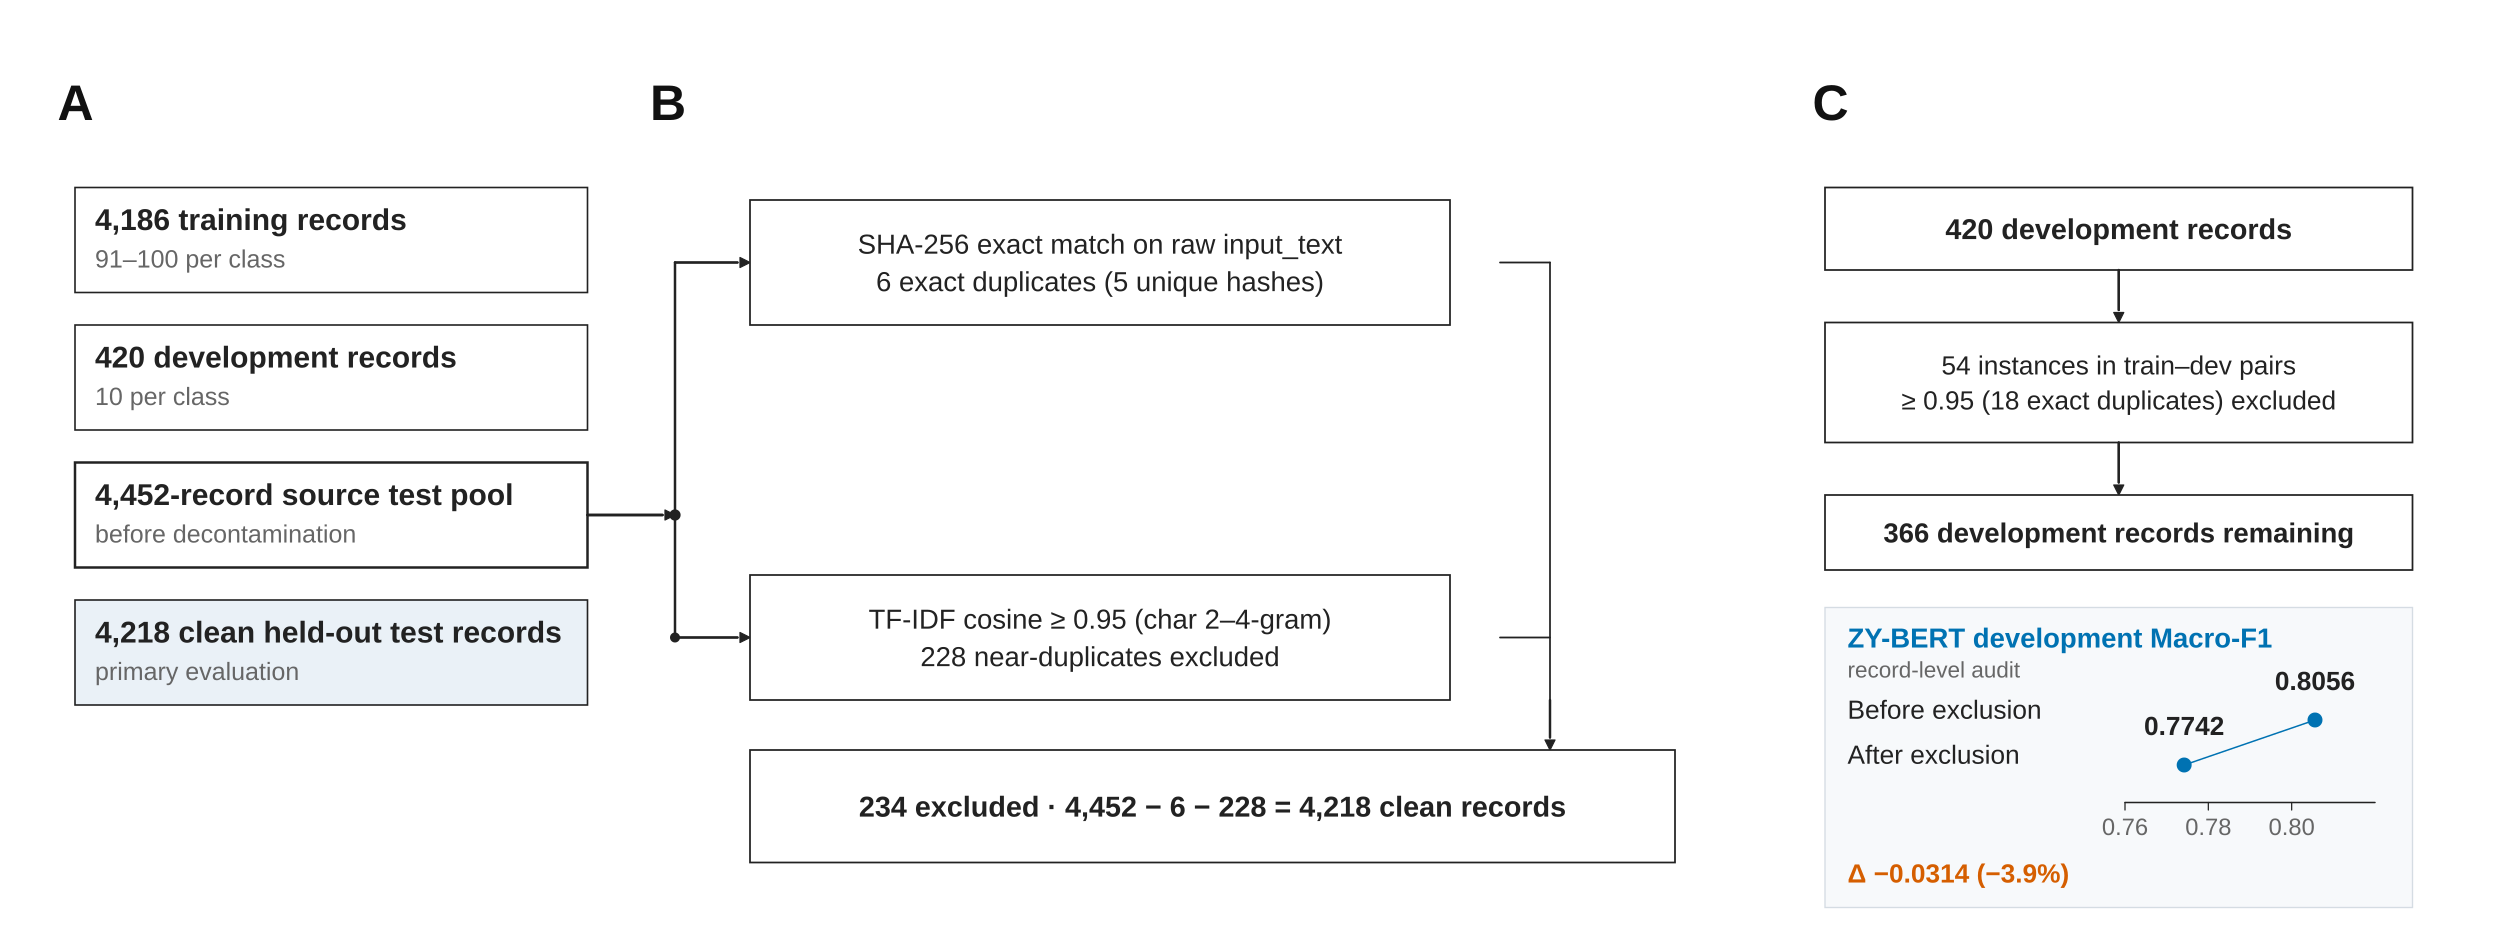
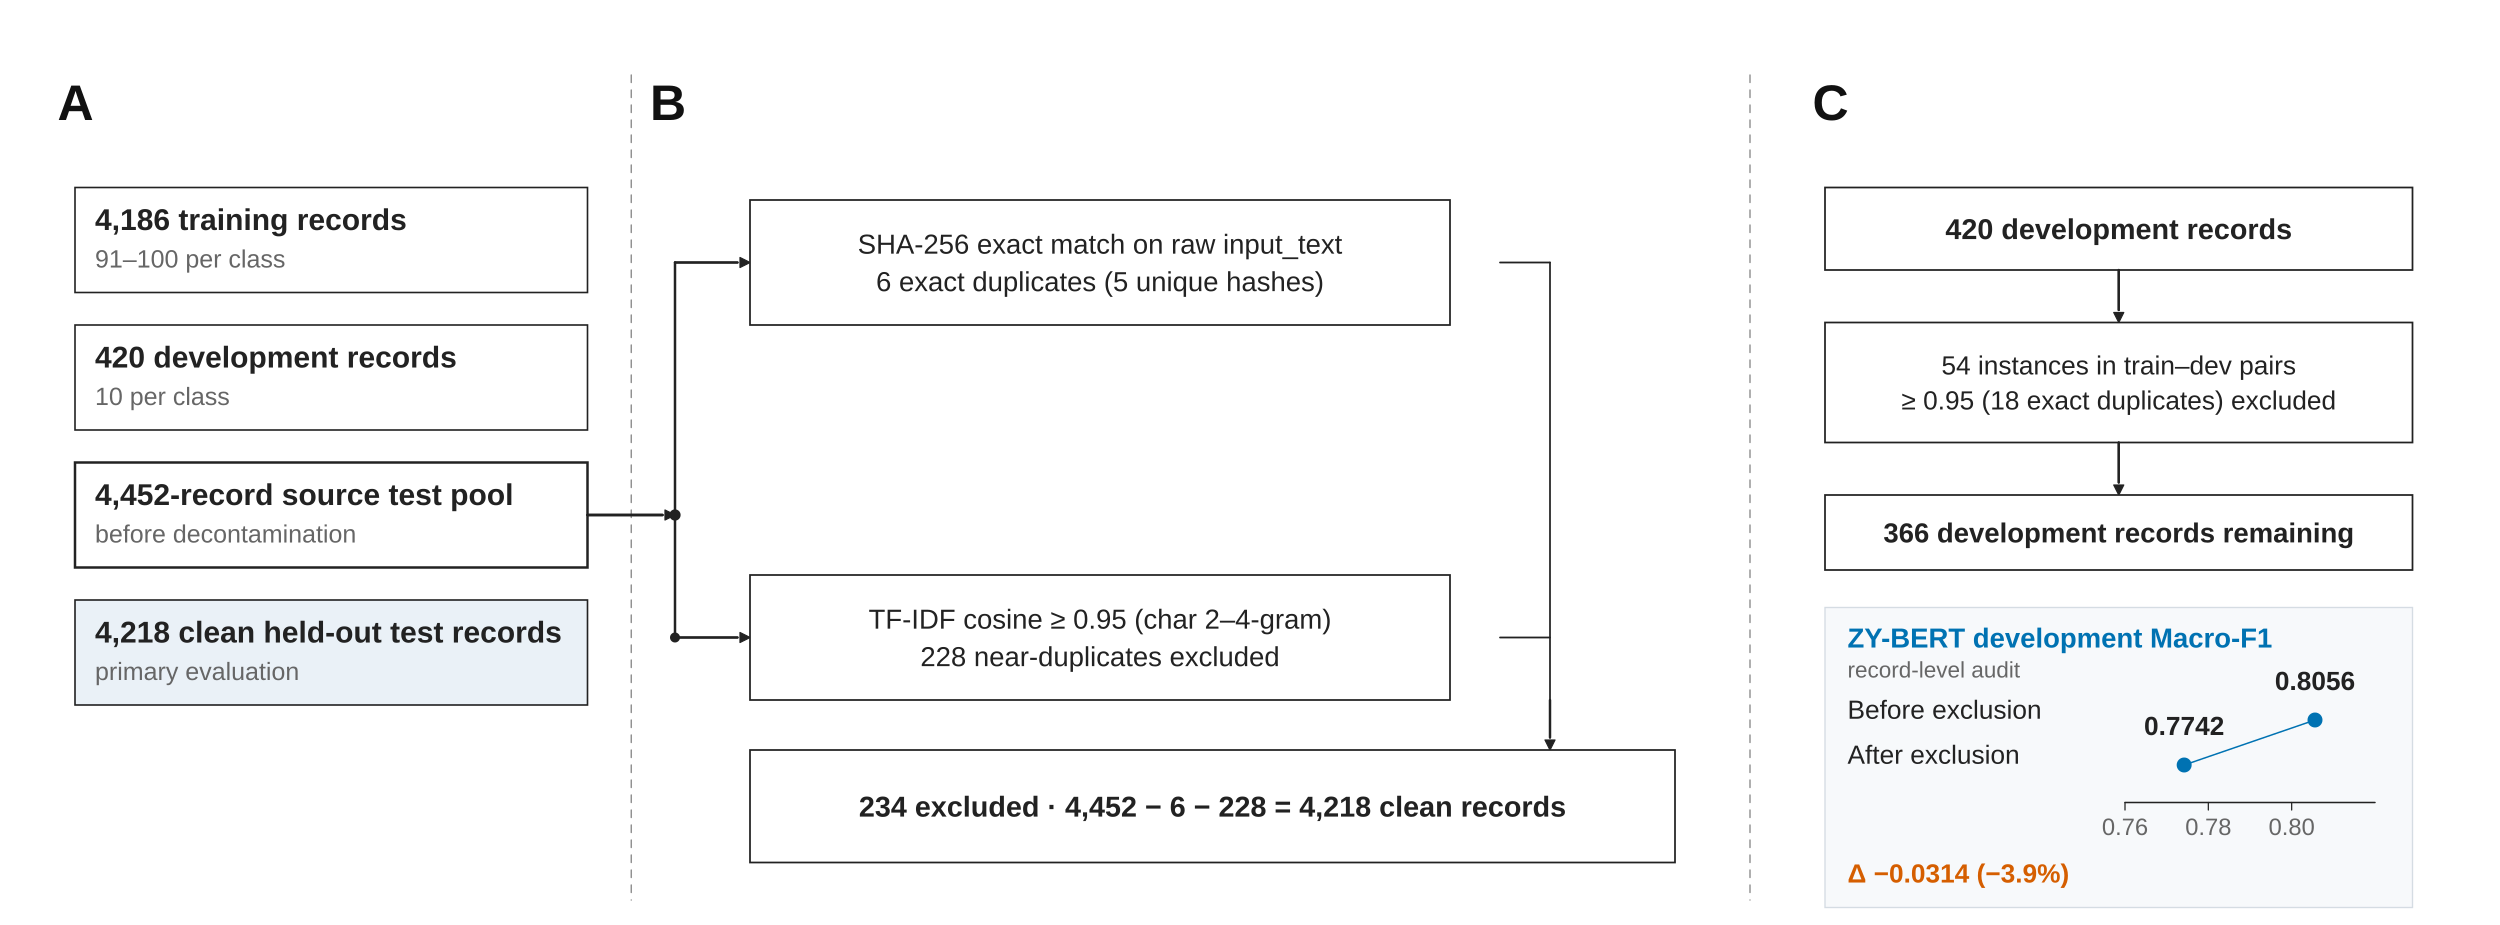
<svg xmlns="http://www.w3.org/2000/svg" width="2000" height="740" viewBox="0 0 2000 740">
  <rect width="2000" height="740" fill="#FFFFFF" />
+   <line x1="505" y1="60" x2="505" y2="720" stroke="#8A8A8A" stroke-width="1.1" stroke-dasharray="6 6" opacity="1" stroke-linecap="round" />
+   <line x1="1400" y1="60" x2="1400" y2="720" stroke="#8A8A8A" stroke-width="1.1" stroke-dasharray="6 6" opacity="1" stroke-linecap="round" />
  <text x="46" y="96" font-family="Arial, Helvetica, sans-serif" font-size="40" font-weight="700" fill="#111111" text-anchor="start">A</text>
  <rect x="60" y="150" width="410" height="84" rx="0" fill="#FFFFFF" stroke="#222222" stroke-width="1.3" opacity="1" />
  <text x="76" y="184" font-family="Arial, Helvetica, sans-serif" font-size="24" font-weight="600" fill="#222222" text-anchor="start">4,186 training records</text>
  <text x="76" y="214" font-family="Arial, Helvetica, sans-serif" font-size="20" font-weight="400" fill="#666666" text-anchor="start">91–100 per class</text>
  <rect x="60" y="260" width="410" height="84" rx="0" fill="#FFFFFF" stroke="#222222" stroke-width="1.3" opacity="1" />
  <text x="76" y="294" font-family="Arial, Helvetica, sans-serif" font-size="24" font-weight="600" fill="#222222" text-anchor="start">420 development records</text>
  <text x="76" y="324" font-family="Arial, Helvetica, sans-serif" font-size="20" font-weight="400" fill="#666666" text-anchor="start">10 per class</text>
  <rect x="60" y="370" width="410" height="84" rx="0" fill="#FFFFFF" stroke="#222222" stroke-width="2.0" opacity="1" />
  <text x="76" y="404" font-family="Arial, Helvetica, sans-serif" font-size="24" font-weight="600" fill="#222222" text-anchor="start">4,452-record source test pool</text>
  <text x="76" y="434" font-family="Arial, Helvetica, sans-serif" font-size="20" font-weight="400" fill="#666666" text-anchor="start">before decontamination</text>
  <rect x="60" y="480" width="410" height="84" rx="0" fill="#EAF1F7" stroke="#222222" stroke-width="1.3" opacity="1" />
  <text x="76" y="514" font-family="Arial, Helvetica, sans-serif" font-size="24" font-weight="600" fill="#222222" text-anchor="start">4,218 clean held-out test records</text>
  <text x="76" y="544" font-family="Arial, Helvetica, sans-serif" font-size="20" font-weight="400" fill="#666666" text-anchor="start">primary evaluation</text>
  <text x="520" y="96" font-family="Arial, Helvetica, sans-serif" font-size="40" font-weight="700" fill="#111111" text-anchor="start">B</text>
  <line x1="470" y1="412" x2="530.0" y2="412.0" stroke="#222222" stroke-width="2" opacity="1" stroke-linecap="round" />
  <line x1="470" y1="412" x2="530.00" y2="412.00" stroke="#222222" stroke-width="2" stroke-linecap="round" />
  <polygon points="540.00,412.00 532.00,416.00 532.00,408.00" fill="#222222" stroke="#222222" stroke-width="1" stroke-linejoin="round" />
  <circle cx="540" cy="412" r="4.5" fill="#222222" stroke="none" stroke-width="1" />
  <line x1="540" y1="210" x2="540" y2="510" stroke="#222222" stroke-width="2" opacity="1" stroke-linecap="round" />
  <circle cx="540" cy="510" r="4" fill="#222222" stroke="none" stroke-width="1" />
  <line x1="540" y1="210" x2="590.0" y2="210.0" stroke="#222222" stroke-width="1.8" opacity="1" stroke-linecap="round" />
  <line x1="540" y1="210" x2="590.00" y2="210.00" stroke="#222222" stroke-width="1.8" stroke-linecap="round" />
  <polygon points="600.00,210.00 592.00,214.00 592.00,206.00" fill="#222222" stroke="#222222" stroke-width="1" stroke-linejoin="round" />
  <line x1="540" y1="510" x2="590.0" y2="510.0" stroke="#222222" stroke-width="1.8" opacity="1" stroke-linecap="round" />
  <line x1="540" y1="510" x2="590.00" y2="510.00" stroke="#222222" stroke-width="1.8" stroke-linecap="round" />
  <polygon points="600.00,510.00 592.00,514.00 592.00,506.00" fill="#222222" stroke="#222222" stroke-width="1" stroke-linejoin="round" />
  <rect x="600" y="160" width="560" height="100" rx="0" fill="#FFFFFF" stroke="#222222" stroke-width="1.4" opacity="1" />
  <text x="880.0" y="202.92" font-family="Arial, Helvetica, sans-serif" font-size="22" font-weight="400" fill="#222222" text-anchor="middle">SHA-256 exact match on raw input_text</text>
  <text x="880.0" y="232.92" font-family="Arial, Helvetica, sans-serif" font-size="22" font-weight="400" fill="#222222" text-anchor="middle">6 exact duplicates (5 unique hashes)</text>
  <rect x="600" y="460" width="560" height="100" rx="0" fill="#FFFFFF" stroke="#222222" stroke-width="1.4" opacity="1" />
  <text x="880.0" y="502.92" font-family="Arial, Helvetica, sans-serif" font-size="22" font-weight="400" fill="#222222" text-anchor="middle">TF-IDF cosine ≥ 0.95 (char 2–4-gram)</text>
  <text x="880.0" y="532.92" font-family="Arial, Helvetica, sans-serif" font-size="22" font-weight="400" fill="#222222" text-anchor="middle">228 near-duplicates excluded</text>
  <line x1="1200" y1="210" x2="1240" y2="210" stroke="#222222" stroke-width="1.4" opacity="1" stroke-linecap="round" />
  <line x1="1200" y1="510" x2="1240" y2="510" stroke="#222222" stroke-width="1.4" opacity="1" stroke-linecap="round" />
  <line x1="1240" y1="210" x2="1240" y2="560" stroke="#222222" stroke-width="1.4" opacity="1" stroke-linecap="round" />
  <line x1="1240" y1="560" x2="1240.0" y2="590.0" stroke="#222222" stroke-width="1.8" opacity="1" stroke-linecap="round" />
  <line x1="1240" y1="560" x2="1240.00" y2="590.00" stroke="#222222" stroke-width="1.8" stroke-linecap="round" />
  <polygon points="1240.00,600.00 1236.00,592.00 1244.00,592.00" fill="#222222" stroke="#222222" stroke-width="1" stroke-linejoin="round" />
  <rect x="600" y="600" width="740" height="90" rx="0" fill="#FFFFFF" stroke="#222222" stroke-width="1.4" opacity="1" />
  <text x="970.0" y="653.28" font-family="Arial, Helvetica, sans-serif" font-size="23" font-weight="600" fill="#222222" text-anchor="middle">234 excluded  ·  4,452 − 6 − 228 = 4,218 clean records</text>
  <text x="1450" y="96" font-family="Arial, Helvetica, sans-serif" font-size="40" font-weight="700" fill="#111111" text-anchor="start">C</text>
  <rect x="1460" y="150" width="470" height="66" rx="0" fill="#FFFFFF" stroke="#222222" stroke-width="1.4" opacity="1" />
  <text x="1695.0" y="191.28" font-family="Arial, Helvetica, sans-serif" font-size="23" font-weight="600" fill="#222222" text-anchor="middle">420 development records</text>
  <line x1="1695" y1="216" x2="1695.0" y2="248.0" stroke="#222222" stroke-width="1.8" opacity="1" stroke-linecap="round" />
  <line x1="1695" y1="216" x2="1695.00" y2="248.00" stroke="#222222" stroke-width="1.8" stroke-linecap="round" />
  <polygon points="1695.00,258.00 1691.00,250.00 1699.00,250.00" fill="#222222" stroke="#222222" stroke-width="1" stroke-linejoin="round" />
  <rect x="1460" y="258" width="470" height="96" rx="0" fill="#FFFFFF" stroke="#222222" stroke-width="1.4" opacity="1" />
  <text x="1695.0" y="299.56" font-family="Arial, Helvetica, sans-serif" font-size="21" font-weight="400" fill="#222222" text-anchor="middle">54 instances in train–dev pairs</text>
  <text x="1695.0" y="327.56" font-family="Arial, Helvetica, sans-serif" font-size="21" font-weight="400" fill="#222222" text-anchor="middle">≥ 0.95 (18 exact duplicates) excluded</text>
  <line x1="1695" y1="354" x2="1695.0" y2="386.0" stroke="#222222" stroke-width="1.8" opacity="1" stroke-linecap="round" />
  <line x1="1695" y1="354" x2="1695.00" y2="386.00" stroke="#222222" stroke-width="1.8" stroke-linecap="round" />
  <polygon points="1695.00,396.00 1691.00,388.00 1699.00,388.00" fill="#222222" stroke="#222222" stroke-width="1" stroke-linejoin="round" />
  <rect x="1460" y="396" width="470" height="60" rx="0" fill="#FFFFFF" stroke="#222222" stroke-width="1.4" opacity="1" />
  <text x="1695.0" y="433.92" font-family="Arial, Helvetica, sans-serif" font-size="22" font-weight="600" fill="#222222" text-anchor="middle">366 development records remaining</text>
  <rect x="1460" y="486" width="470" height="240" rx="0" fill="#F7F9FB" stroke="#D5DCE3" stroke-width="1.1" opacity="1" />
  <text x="1478" y="518" font-family="Arial, Helvetica, sans-serif" font-size="22" font-weight="700" fill="#0072B2" text-anchor="start">ZY-BERT development Macro-F1</text>
  <text x="1478" y="542" font-family="Arial, Helvetica, sans-serif" font-size="18" font-weight="400" fill="#666666" text-anchor="start">record-level audit</text>
  <line x1="1700" y1="642" x2="1900" y2="642" stroke="#222222" stroke-width="1.2" opacity="1" stroke-linecap="round" />
  <line x1="1700.0" y1="642" x2="1700.0" y2="648" stroke="#222222" stroke-width="1" opacity="1" stroke-linecap="round" />
  <text x="1700.0" y="668" font-family="Arial, Helvetica, sans-serif" font-size="19" font-weight="400" fill="#666666" text-anchor="middle">0.76</text>
  <line x1="1766.667" y1="642" x2="1766.667" y2="648" stroke="#222222" stroke-width="1" opacity="1" stroke-linecap="round" />
  <text x="1766.667" y="668" font-family="Arial, Helvetica, sans-serif" font-size="19" font-weight="400" fill="#666666" text-anchor="middle">0.78</text>
  <line x1="1833.333" y1="642" x2="1833.333" y2="648" stroke="#222222" stroke-width="1" opacity="1" stroke-linecap="round" />
  <text x="1833.333" y="668" font-family="Arial, Helvetica, sans-serif" font-size="19" font-weight="400" fill="#666666" text-anchor="middle">0.80</text>
  <text x="1478" y="575" font-family="Arial, Helvetica, sans-serif" font-size="21" font-weight="400" fill="#222222" text-anchor="start">Before exclusion</text>
  <text x="1478" y="611" font-family="Arial, Helvetica, sans-serif" font-size="21" font-weight="400" fill="#222222" text-anchor="start">After exclusion</text>
  <text x="1852.0" y="552" font-family="Arial, Helvetica, sans-serif" font-size="21" font-weight="700" fill="#222222" text-anchor="middle">0.8056</text>
  <text x="1747.333" y="588" font-family="Arial, Helvetica, sans-serif" font-size="21" font-weight="700" fill="#222222" text-anchor="middle">0.7742</text>
  <circle cx="1852.0" cy="576" r="6" fill="#0072B2" stroke="none" stroke-width="1" />
  <circle cx="1747.333" cy="612" r="6" fill="#0072B2" stroke="none" stroke-width="1" />
  <line x1="1852.0" y1="576" x2="1747.333" y2="612" stroke="#0072B2" stroke-width="1.2" opacity="1" stroke-linecap="round" />
  <text x="1478" y="706" font-family="Arial, Helvetica, sans-serif" font-size="21" font-weight="700" fill="#D55E00" text-anchor="start">Δ −0.0314  (−3.9%)</text>
</svg>
